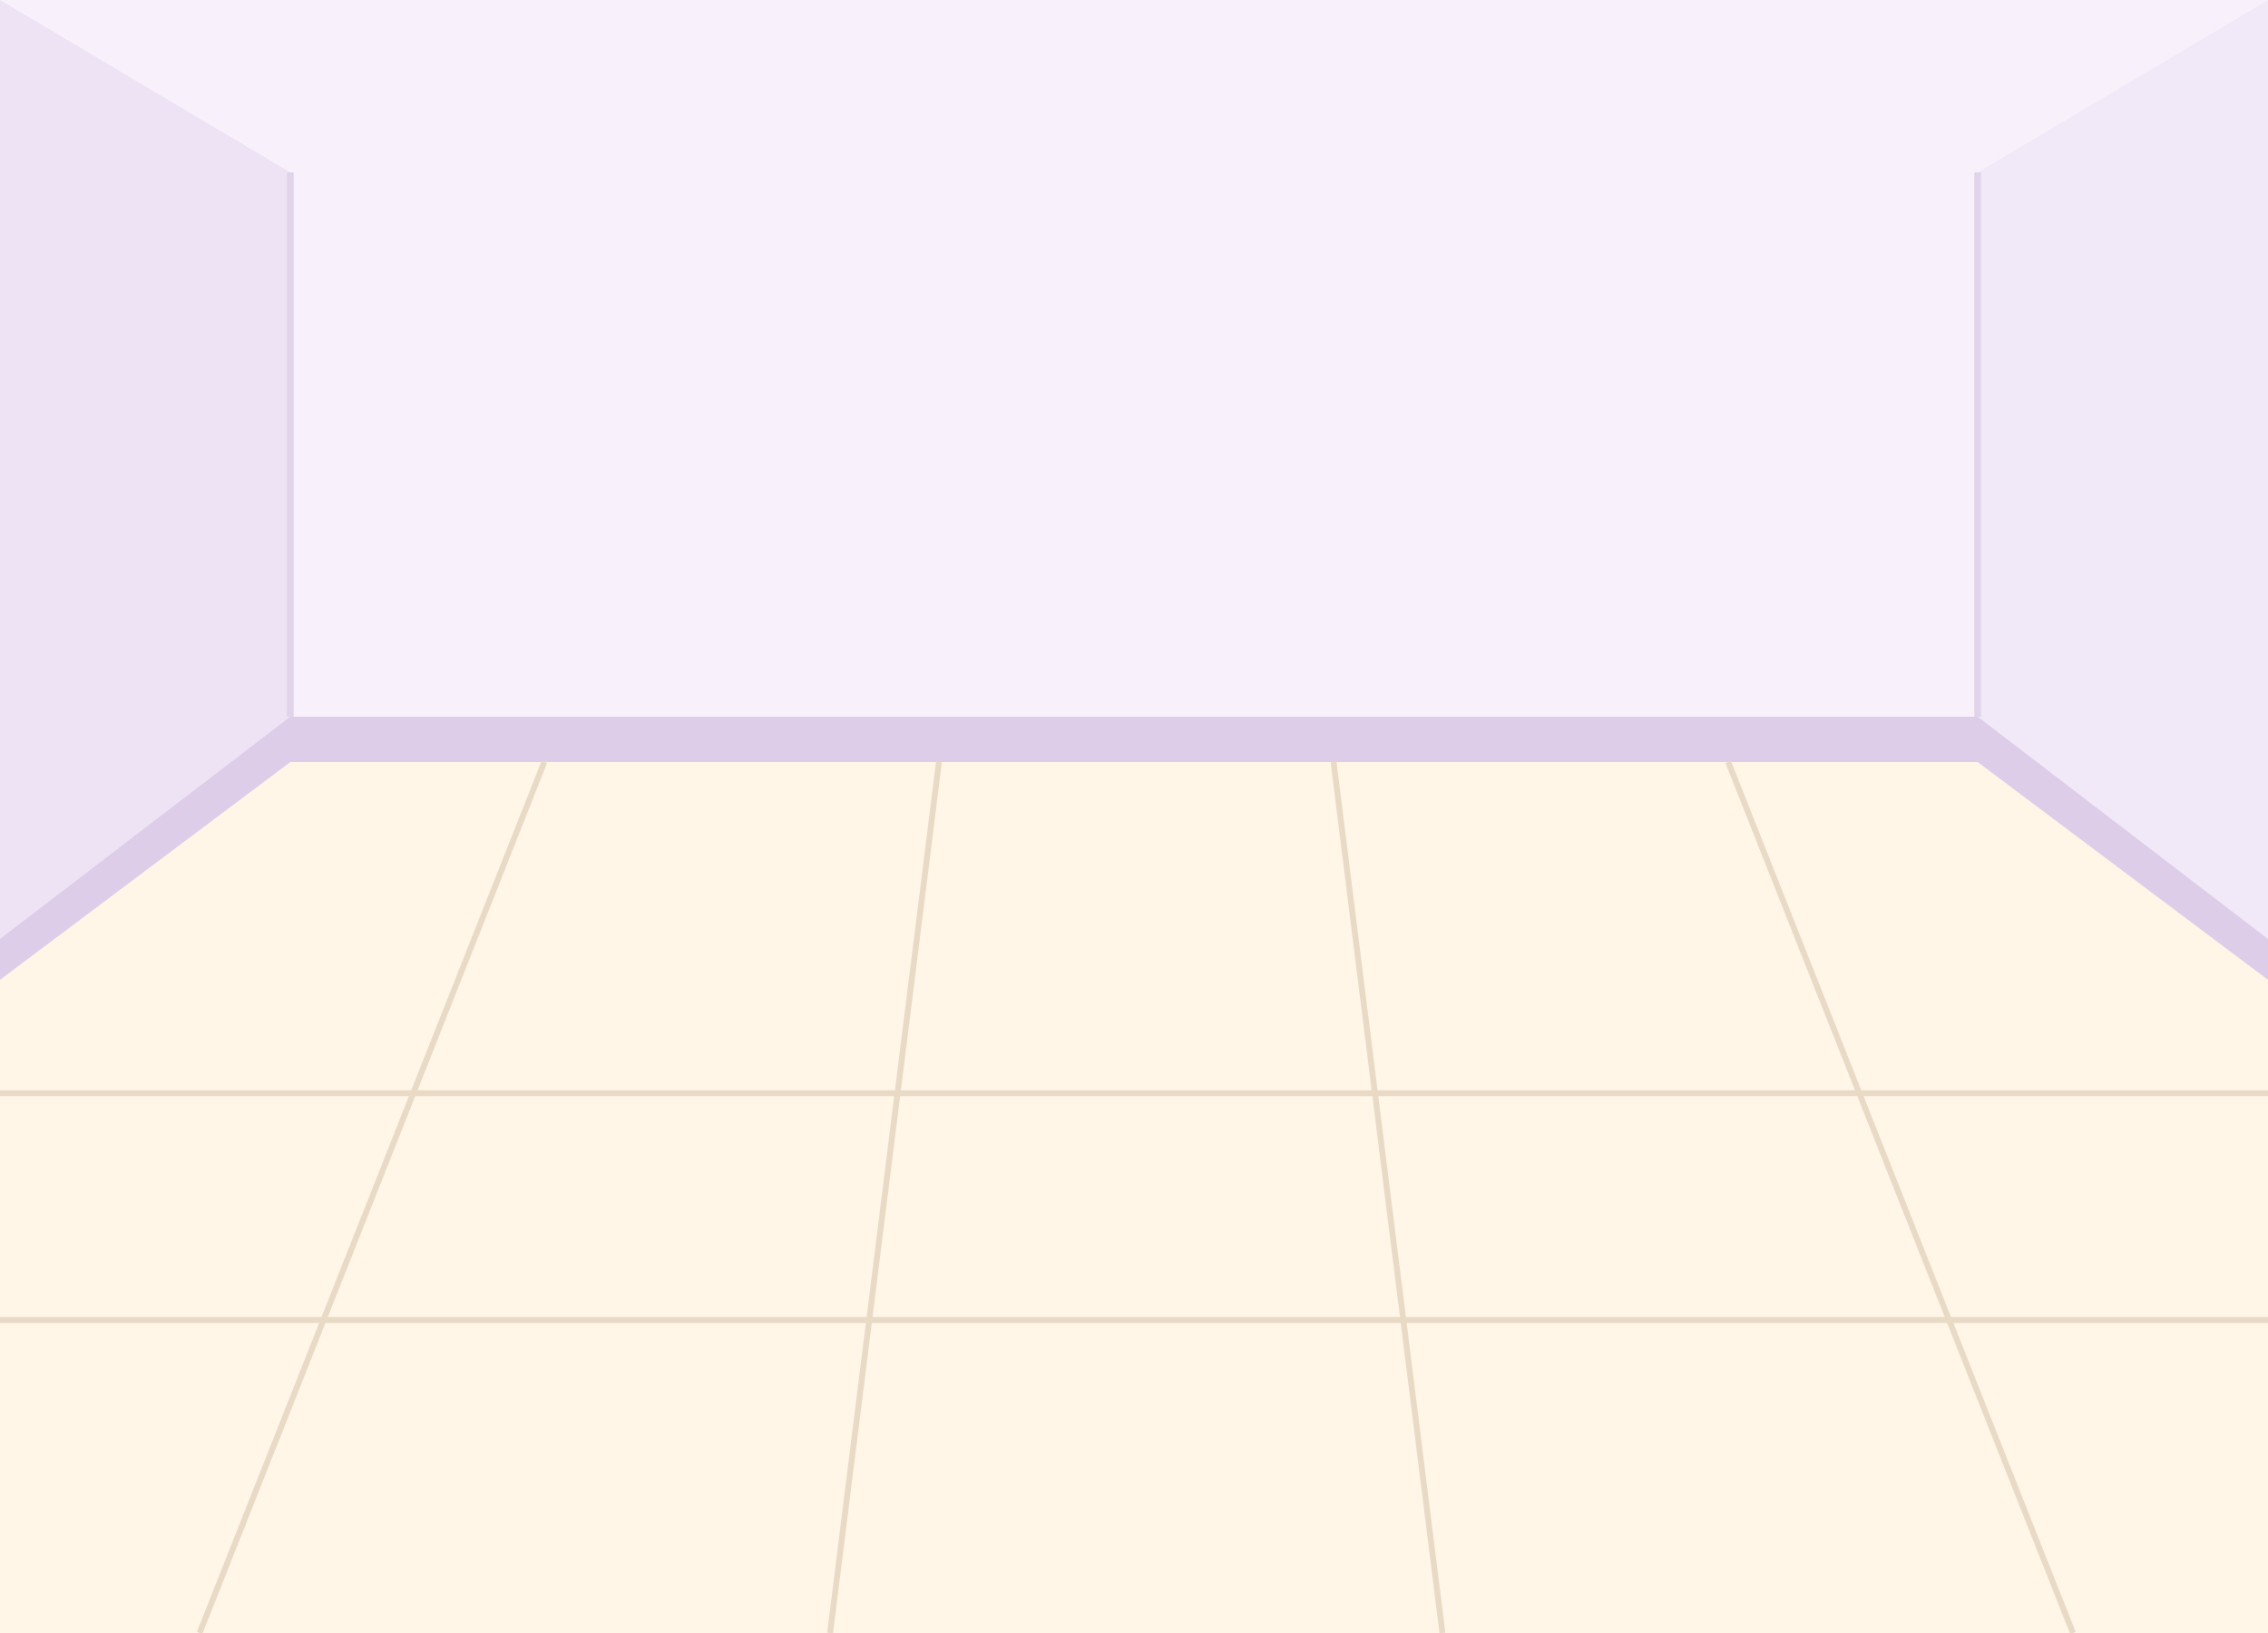
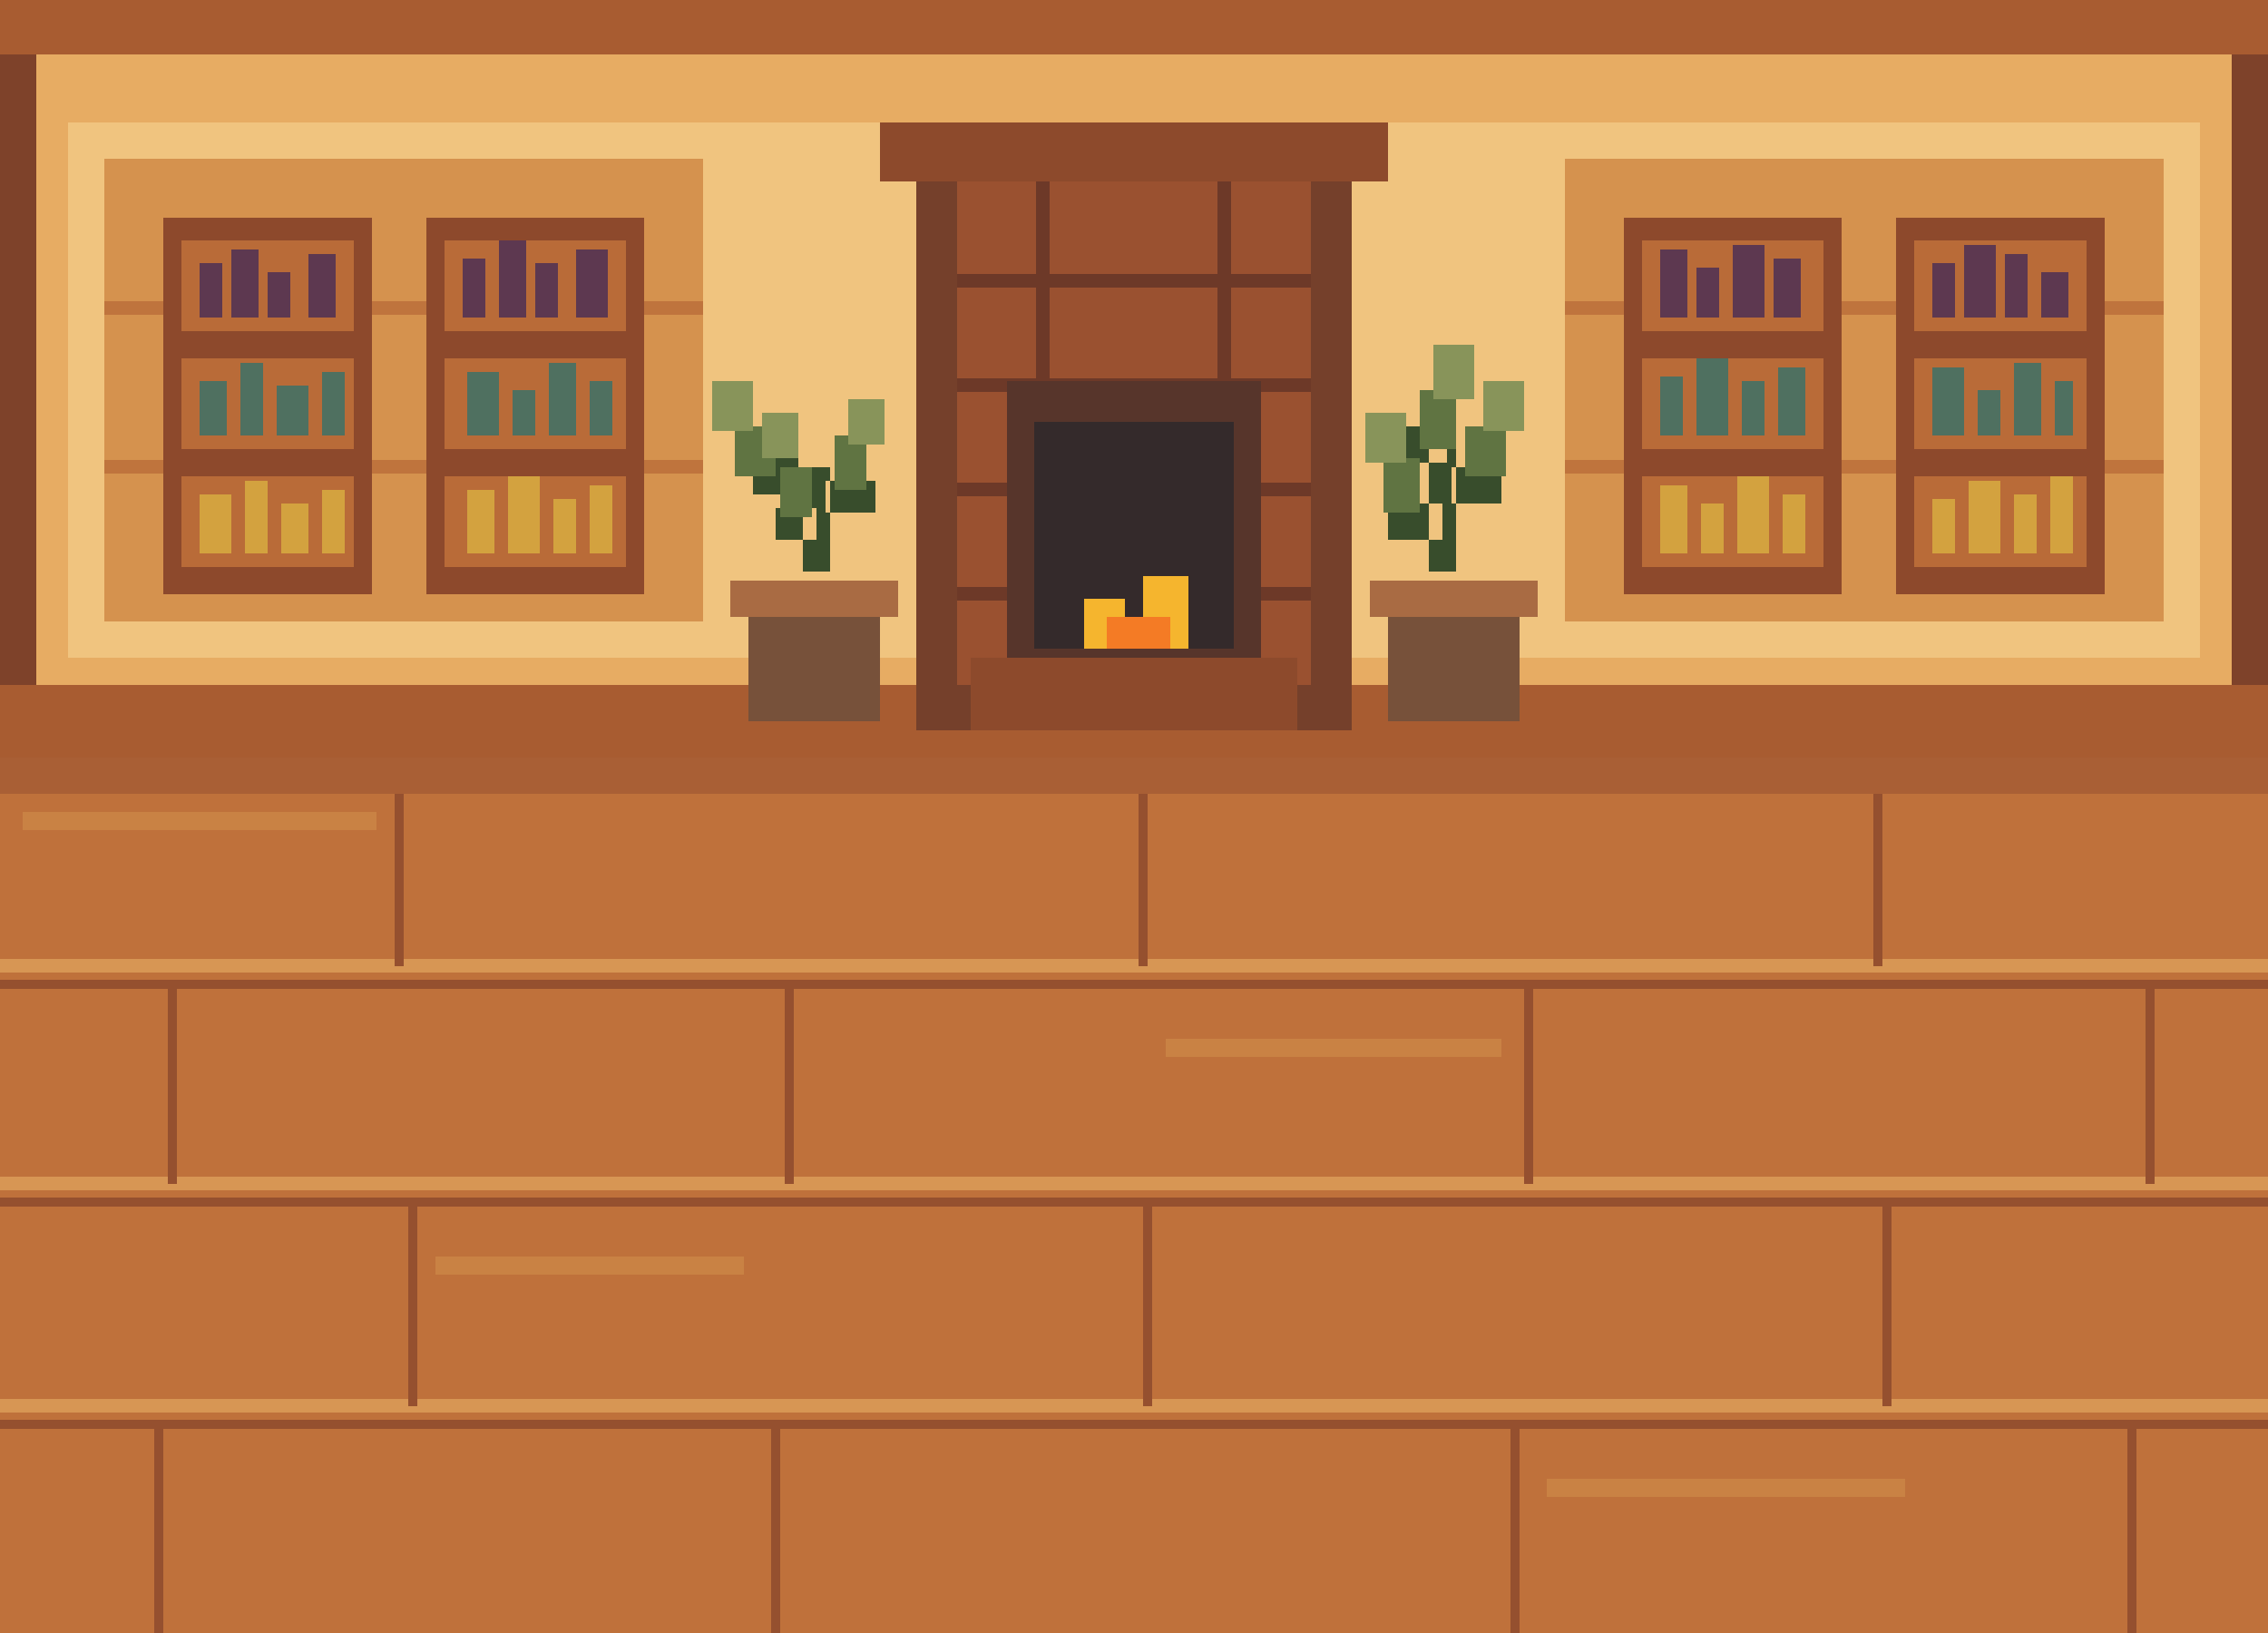
- <svg xmlns="http://www.w3.org/2000/svg" viewBox="0 0 500 360" preserveAspectRatio="none">
-   <path fill="#f8f1fb" d="M0 0h500v360H0z" />
-   <path fill="#ede3f4" d="M0 0l64 38v126L0 216z" />
-   <path fill="#f2e9f8" d="M500 0l-64 38v126l64 52z" />
-   <path fill="#fff6e8" d="M64 164h372l64 52v144H0V216z" />
-   <path fill="#ddcde9" d="M0 207l64-49h372l64 49v9l-64-48H64L0 216z" />
-   <path fill="none" stroke="#e9dac6" stroke-width="1.3" d="M120 168L44 360M207 168l-24 192M294 168l24 192M381 168l76 192M0 241h500M0 291h500" />
-   <path fill="none" stroke="#e1d4ea" stroke-width="1.5" d="M64 38v120M436 38v120" />
+ <svg xmlns="http://www.w3.org/2000/svg" viewBox="0 0 500 360" preserveAspectRatio="none" shape-rendering="crispEdges">
+   <path fill="#cf8043" d="M0 0h500v360H0z" />
+   <path fill="#e7ac63" d="M0 12h500v151H0z" />
+   <path fill="#f0c47f" d="M15 27h470v118H15z" />
+   <path fill="#a85c31" d="M0 0h500v12H0zM0 151h500v16H0z" />
+   <path fill="#7e422a" d="M0 12h8v139H0zM492 12h8v139h-8z" />
+   <path fill="#d5924e" d="M23 35h132v102H23zM345 35h132v102H345z" />
+   <path fill="none" stroke="#bf743d" stroke-width="3" d="M23 68h132M23 103h132M345 68h132M345 103h132" />
+   <path fill="#8d492c" d="M36 48h46v83H36zM94 48h48v83H94zM358 48h48v83h-48zM418 48h46v83h-46z" />
+   <path fill="#b96b38" d="M40 53h38v20H40zM40 79h38v20H40zM40 105h38v20H40zM98 53h40v20H98zM98 79h40v20H98zM98 105h40v20H98zM362 53h40v20h-40zM362 79h40v20h-40zM362 105h40v20h-40zM422 53h38v20h-38zM422 79h38v20h-38zM422 105h38v20h-38z" />
+   <path fill="#5d3850" d="M44 58h5v12h-5zM51 55h6v15h-6zM59 60h5v10h-5zM68 56h6v14h-6zM102 57h5v13h-5zM110 53h6v17h-6zM118 58h5v12h-5zM127 55h7v15h-7zM366 55h6v15h-6zM374 59h5v11h-5zM382 54h7v16h-7zM391 57h6v13h-6zM426 58h5v12h-5zM433 54h7v16h-7zM442 56h5v14h-5zM450 60h6v10h-6z" />
+   <path fill="#4f7060" d="M44 84h6v12h-6zM53 80h5v16h-5zM61 85h7v11h-7zM71 82h5v14h-5zM103 82h7v14h-7zM113 86h5v10h-5zM121 80h6v16h-6zM130 84h5v12h-5zM366 83h5v13h-5zM374 79h7v17h-7zM384 84h5v12h-5zM392 81h6v15h-6zM426 81h7v15h-7zM436 86h5v10h-5zM444 80h6v16h-6zM453 84h4v12h-4z" />
+   <path fill="#d3a23f" d="M44 109h7v13h-7zM54 106h5v16h-5zM62 111h6v11h-6zM71 108h5v14h-5zM103 108h6v14h-6zM112 105h7v17h-7zM122 110h5v12h-5zM130 107h5v15h-5zM366 107h6v15h-6zM375 111h5v11h-5zM383 105h7v17h-7zM393 109h5v13h-5zM426 110h5v12h-5zM434 106h7v16h-7zM444 109h5v13h-5zM452 105h5v17h-5z" />
+   <path fill="#75402b" d="M202 31h96v130h-96z" />
+   <path fill="#9a5130" d="M211 40h78v111h-78z" />
+   <path fill="none" stroke="#6d3928" stroke-width="3" d="M211 62h78M211 85h78M211 108h78M211 131h78M230 40v111M270 40v111" />
+   <path fill="#57352b" d="M222 84h56v67h-56z" />
+   <path fill="#342a2b" d="M228 93h44v50h-44z" />
+   <path fill="#8d4a2c" d="M194 27h112v13H194zM214 145h72v16h-72z" />
+   <path fill="#f5b52e" d="M239 132h9v11h-9zM252 127h10v16h-10z" />
+   <path fill="#f47b25" d="M244 136h14v7h-14z" />
+   <path fill="#77513a" d="M165 132h29v27h-29zM306 132h29v27h-29z" />
+   <path fill="#a96b43" d="M161 128h37v8h-37zM302 128h37v8h-37z" />
+   <path fill="#384d2c" d="M177 126h6v-23h-6zM171 112h9v7h-9zM182 106h11v7h-11zM166 101h10v8h-10zM315 126h6v-28h-6zM306 111h12v8h-12zM320 103h11v8h-11zM310 94h9v8h-9z" />
+   <path fill="#607442" d="M172 103h7v11h-7zM184 96h7v12h-7zM162 94h9v11h-9zM305 101h8v12h-8zM323 94h9v11h-9zM313 86h8v13h-8z" />
+   <path fill="#88945a" d="M168 91h8v10h-8zM187 88h8v10h-8zM157 84h9v11h-9zM301 91h9v11h-9zM327 84h9v11h-9zM316 76h9v12h-9z" />
+   <path fill="#bf713b" d="M0 167h500v193H0z" />
+   <path fill="#a95f35" d="M0 167h500v8H0z" />
+   <path fill="none" stroke="#d79654" stroke-width="3" d="M0 213h500M0 261h500M0 310h500" />
+   <path fill="none" stroke="#95502f" stroke-width="2" d="M0 217h500M0 265h500M0 314h500M88 175v38M252 175v38M414 175v38M38 217v44M174 217v44M337 217v44M474 217v44M91 265v45M253 265v45M416 265v45M35 314v46M171 314v46M334 314v46M470 314v46" />
+   <path fill="#c98244" d="M5 179h78v4H5zM257 229h74v4h-74zM96 277h68v4H96zM341 326h79v4h-79z" />
</svg>
